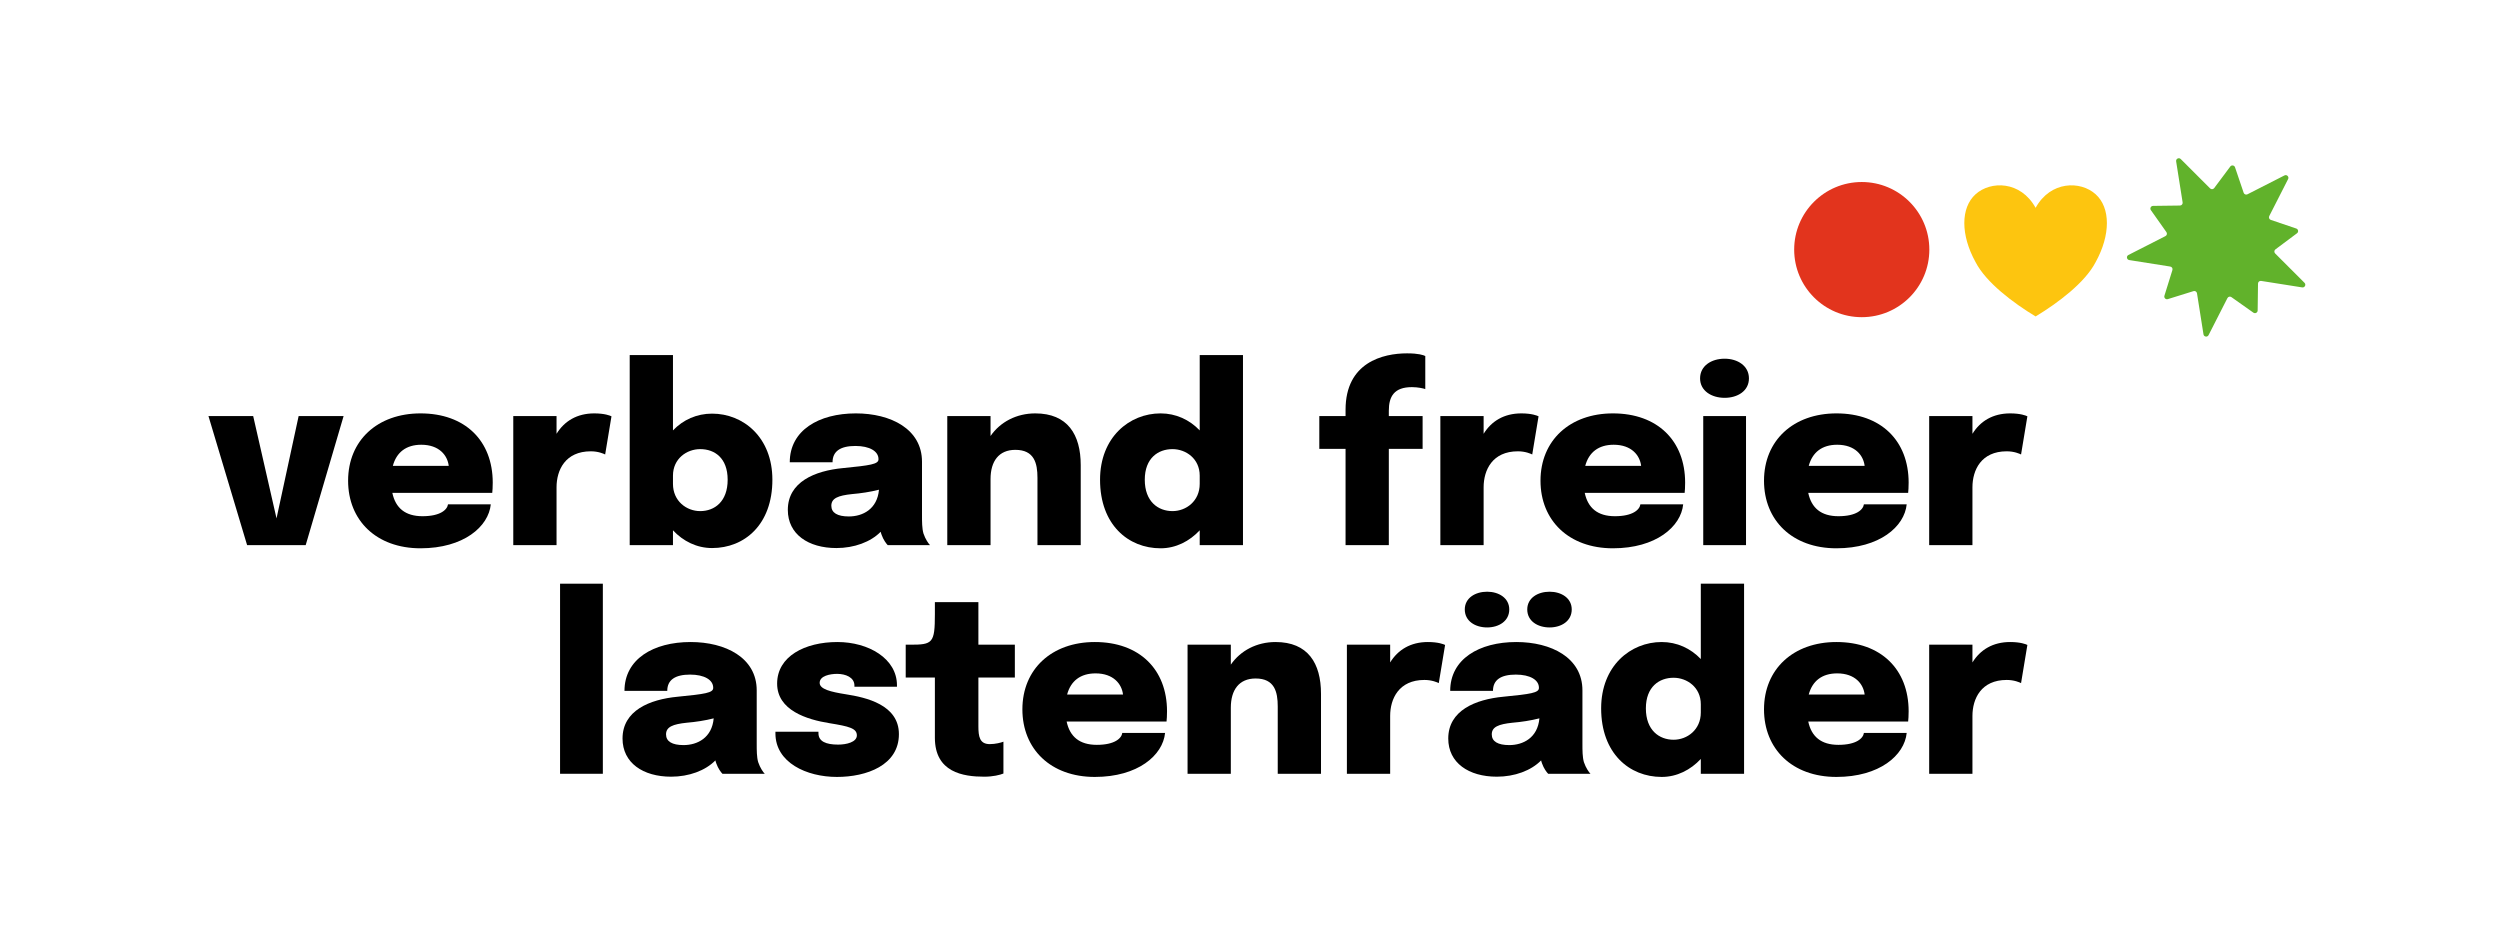
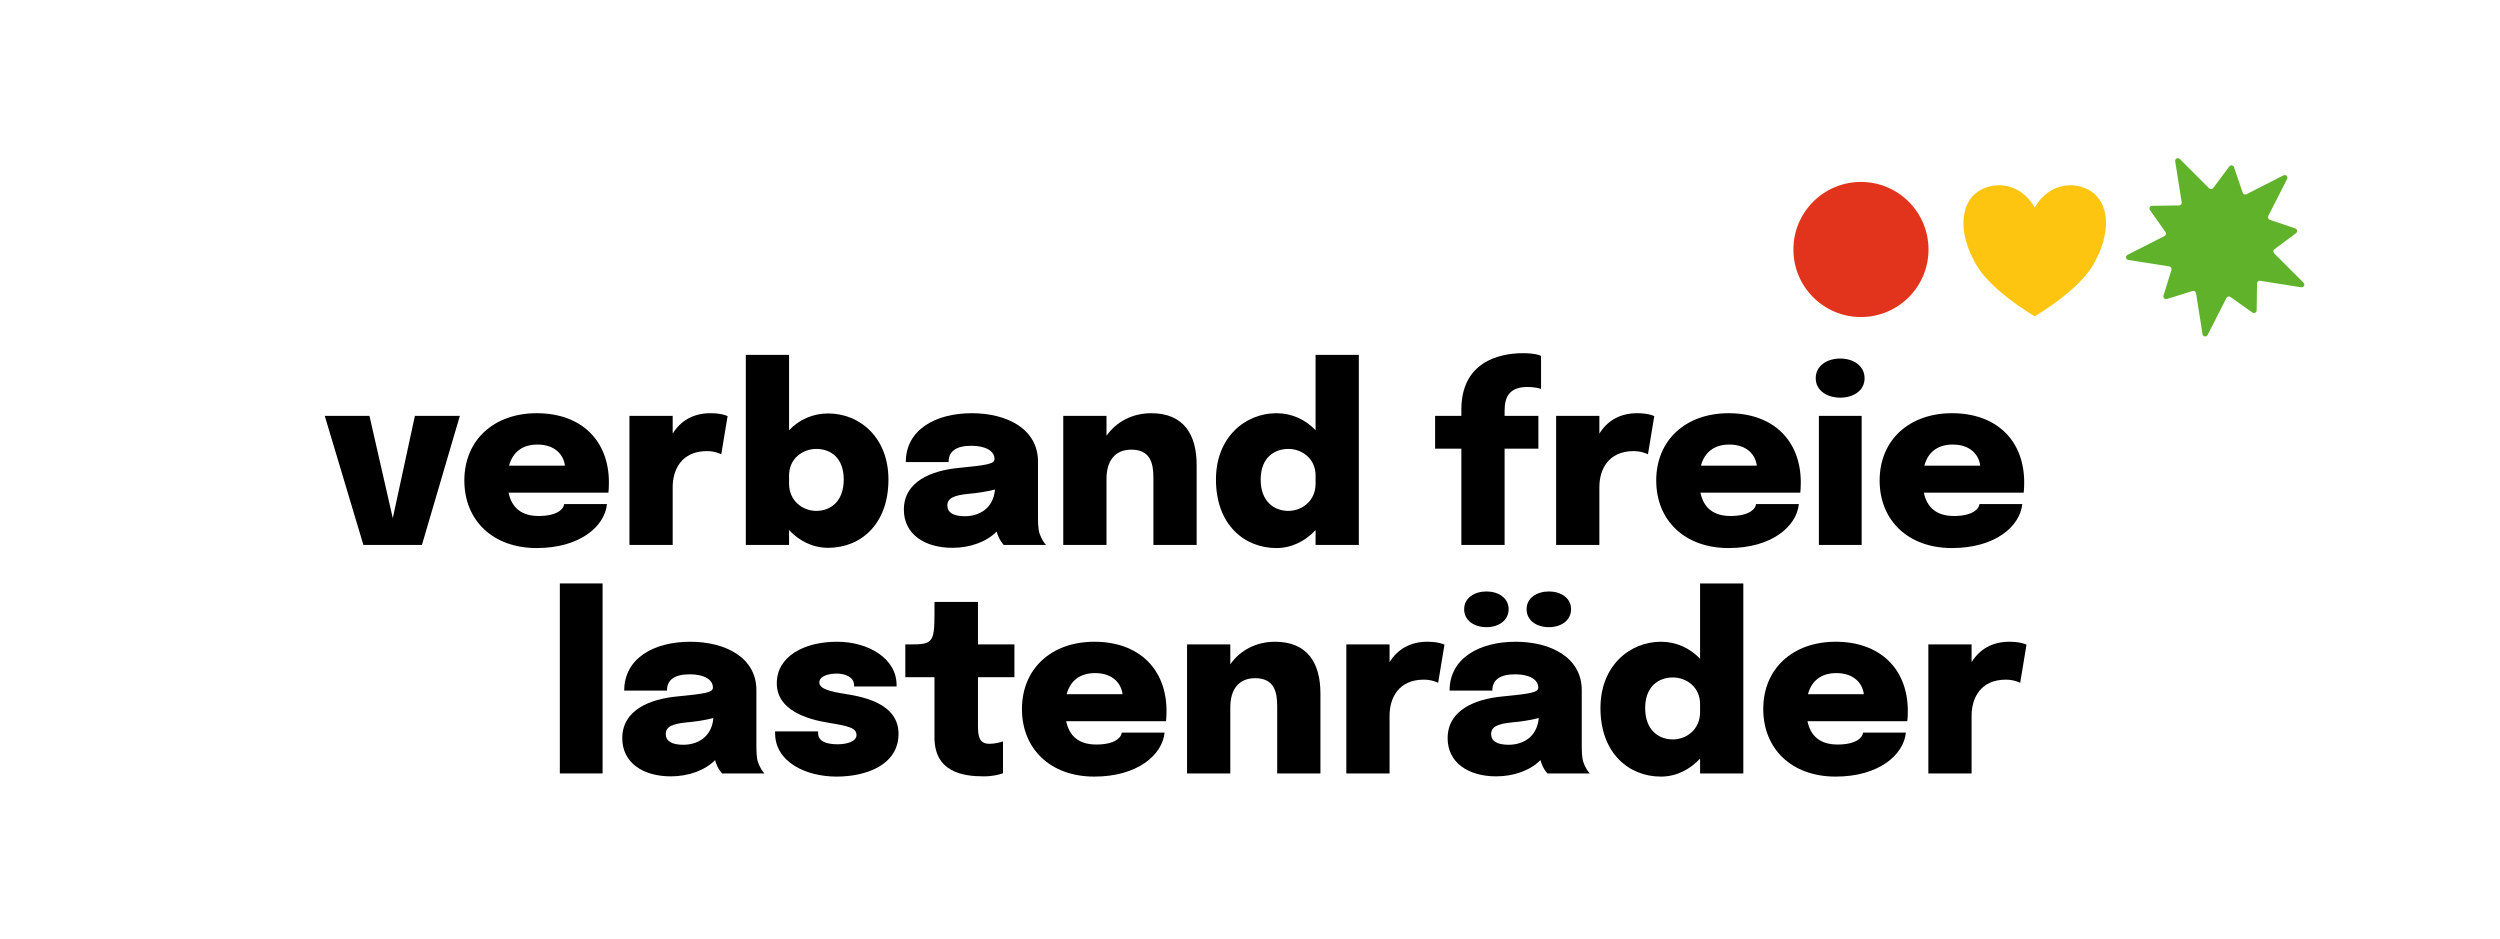
- <svg xmlns="http://www.w3.org/2000/svg" width="100%" height="100%" viewBox="0 0 3461 1300" version="1.1" xml:space="preserve" style="fill-rule:evenodd;clip-rule:evenodd;stroke-linejoin:round;stroke-miterlimit:2;">
-   <rect id="verbandfreierlastenräder" x="0.496" y="0.583" width="3460.33" height="1299.21" style="fill:none;" />
-   <g transform="matrix(6.73787,0,0,6.73787,-3293.88,-3655.89)">
-     <g transform="matrix(49.9432,0,0,49.9432,531.292,654.595)">
+ <svg xmlns="http://www.w3.org/2000/svg" width="100%" height="100%" viewBox="0 0 831 312" version="1.1" xml:space="preserve" style="fill-rule:evenodd;clip-rule:evenodd;stroke-linejoin:round;stroke-miterlimit:2;">
+   <rect id="verbandfreierlastenräder" x="0.119" y="0.14" width="830.478" height="311.811" style="fill:none;" />
+   <g transform="matrix(1.61709,0,0,1.61709,-790.53,-877.414)">
+     <g transform="matrix(49.9432,0,0,49.9432,555.215,654.595)">
      <path d="M0.564,-0.531l-0.185,-0l-0.091,0.421l-0.096,-0.421l-0.184,-0l0.159,0.531l0.241,-0l0.156,-0.531Z" style="fill-rule:nonzero;" />
    </g>
-     <g transform="matrix(49.9432,0,0,49.9432,558.936,654.595)">
+     <g transform="matrix(49.9432,0,0,49.9432,582.859,654.595)">
      <path d="M0.616,-0.168l-0.176,-0c-0.003,0.022 -0.031,0.049 -0.105,0.049c-0.071,0 -0.111,-0.034 -0.124,-0.096l0.411,0c0.001,-0.008 0.002,-0.024 0.002,-0.042c-0,-0.173 -0.114,-0.285 -0.297,-0.285c-0.177,0 -0.298,0.111 -0.298,0.277c0,0.163 0.116,0.278 0.298,0.278c0.177,-0 0.28,-0.089 0.289,-0.181Zm-0.286,-0.245c0.074,0 0.108,0.044 0.113,0.087l-0.23,-0c0.015,-0.056 0.055,-0.087 0.117,-0.087Z" style="fill-rule:nonzero;" />
    </g>
-     <g transform="matrix(49.9432,0,0,49.9432,591.524,654.595)">
+     <g transform="matrix(49.9432,0,0,49.9432,615.446,654.595)">
      <path d="M0.056,-0l0.178,-0l0,-0.238c0,-0.071 0.036,-0.148 0.141,-0.148c0.031,0 0.053,0.01 0.059,0.013l0.026,-0.157c-0.006,-0.003 -0.028,-0.012 -0.071,-0.012c-0.071,0 -0.123,0.032 -0.155,0.084l0,-0.073l-0.178,-0l-0,0.531Z" style="fill-rule:nonzero;" />
    </g>
-     <g transform="matrix(49.9432,0,0,49.9432,615.446,654.595)">
+     <g transform="matrix(49.9432,0,0,49.9432,639.369,654.595)">
      <path d="M0.056,-0l0.178,-0l0,-0.061c0.042,0.045 0.098,0.073 0.161,0.073c0.133,0 0.248,-0.096 0.248,-0.281c0,-0.175 -0.12,-0.272 -0.248,-0.272c-0.063,-0 -0.119,0.025 -0.161,0.069l0,-0.31l-0.178,0l-0,0.782Zm0.29,-0.395c0.06,-0 0.113,0.037 0.113,0.126c0,0.09 -0.054,0.129 -0.113,0.129c-0.056,0 -0.112,-0.041 -0.112,-0.112l0,-0.034c0,-0.07 0.057,-0.109 0.112,-0.109Z" style="fill-rule:nonzero;" />
    </g>
-     <g transform="matrix(49.9432,0,0,49.9432,649.033,654.595)">
+     <g transform="matrix(49.9432,0,0,49.9432,672.956,654.595)">
      <path d="M0.234,0.012c0.073,-0 0.141,-0.025 0.182,-0.067c0.001,0.004 0.002,0.008 0.004,0.013c0.007,0.02 0.019,0.036 0.025,0.042l0.174,0c-0.006,-0.006 -0.019,-0.024 -0.027,-0.048c-0.006,-0.021 -0.006,-0.048 -0.006,-0.077l-0,-0.218c-0,-0.135 -0.129,-0.199 -0.272,-0.199c-0.153,0 -0.272,0.07 -0.272,0.201l0.176,0c0,-0.045 0.032,-0.067 0.094,-0.067c0.059,-0 0.095,0.022 0.095,0.054l-0,0.001c-0,0.02 -0.034,0.025 -0.146,0.036c-0.116,0.011 -0.227,0.057 -0.227,0.172c0,0.1 0.084,0.157 0.2,0.157Zm0.051,-0.13c-0.047,-0 -0.072,-0.015 -0.072,-0.044c0,-0.031 0.028,-0.042 0.085,-0.048c0.036,-0.003 0.076,-0.009 0.111,-0.018c-0.007,0.08 -0.067,0.11 -0.124,0.11Z" style="fill-rule:nonzero;" />
    </g>
-     <g transform="matrix(49.9432,0,0,49.9432,680.697,654.595)">
+     <g transform="matrix(49.9432,0,0,49.9432,704.62,654.595)">
      <path d="M0.056,-0l0.178,-0l-0,-0.272c-0,-0.073 0.034,-0.12 0.102,-0.12c0.078,-0 0.091,0.055 0.091,0.115l0,0.277l0.178,-0l0,-0.329c0,-0.126 -0.054,-0.213 -0.187,-0.213c-0.077,0 -0.144,0.035 -0.184,0.093l-0,-0.082l-0.178,-0l-0,0.531Z" style="fill-rule:nonzero;" />
    </g>
-     <g transform="matrix(49.9432,0,0,49.9432,713.435,654.595)">
+     <g transform="matrix(49.9432,0,0,49.9432,737.358,654.595)">
      <path d="M0.278,0.013c0.063,-0 0.119,-0.029 0.161,-0.074l-0,0.061l0.178,-0l0,-0.782l-0.178,0l-0,0.31c-0.042,-0.044 -0.098,-0.07 -0.161,-0.07c-0.128,0 -0.249,0.098 -0.249,0.273c0,0.185 0.116,0.282 0.249,0.282Zm0.049,-0.153c-0.059,0 -0.114,-0.039 -0.114,-0.129c0,-0.089 0.055,-0.126 0.114,-0.126c0.055,-0 0.112,0.039 0.112,0.109l-0,0.034c-0,0.071 -0.056,0.112 -0.112,0.112Z" style="fill-rule:nonzero;" />
    </g>
-     <g transform="matrix(49.9432,0,0,49.9432,759.383,654.595)">
+     <g transform="matrix(49.9432,0,0,49.9432,783.305,654.595)">
      <path d="M0.119,-0l0.178,-0l0,-0.396l0.139,-0l-0,-0.135l-0.139,-0l0,-0.022c0,-0.059 0.022,-0.097 0.095,-0.097c0.024,0 0.047,0.005 0.055,0.008l0,-0.136c-0.008,-0.004 -0.028,-0.011 -0.075,-0.011c-0.099,0 -0.253,0.037 -0.253,0.232l0,0.026l-0.108,-0l-0,0.135l0.108,-0l0,0.396Z" style="fill-rule:nonzero;" />
    </g>
-     <g transform="matrix(49.9432,0,0,49.9432,782.007,654.595)">
+     <g transform="matrix(49.9432,0,0,49.9432,805.93,654.595)">
      <path d="M0.056,-0l0.178,-0l0,-0.238c0,-0.071 0.036,-0.148 0.141,-0.148c0.031,0 0.053,0.01 0.059,0.013l0.026,-0.157c-0.006,-0.003 -0.028,-0.012 -0.071,-0.012c-0.071,0 -0.123,0.032 -0.155,0.084l0,-0.073l-0.178,-0l-0,0.531Z" style="fill-rule:nonzero;" />
    </g>
-     <g transform="matrix(49.9432,0,0,49.9432,803.932,654.595)">
+     <g transform="matrix(49.9432,0,0,49.9432,827.855,654.595)">
      <path d="M0.616,-0.168l-0.176,-0c-0.003,0.022 -0.031,0.049 -0.105,0.049c-0.071,0 -0.111,-0.034 -0.124,-0.096l0.411,0c0.001,-0.008 0.002,-0.024 0.002,-0.042c-0,-0.173 -0.114,-0.285 -0.297,-0.285c-0.177,0 -0.298,0.111 -0.298,0.277c0,0.163 0.116,0.278 0.298,0.278c0.177,-0 0.28,-0.089 0.289,-0.181Zm-0.286,-0.245c0.074,0 0.108,0.044 0.113,0.087l-0.23,-0c0.015,-0.056 0.055,-0.087 0.117,-0.087Z" style="fill-rule:nonzero;" />
    </g>
-     <g transform="matrix(49.9432,0,0,49.9432,836.52,654.595)">
+     <g transform="matrix(49.9432,0,0,49.9432,860.443,654.595)">
      <path d="M0.134,-0.606c0.053,0 0.1,-0.028 0.1,-0.08c0,-0.052 -0.047,-0.081 -0.1,-0.081c-0.054,0 -0.101,0.029 -0.101,0.081c0,0.051 0.047,0.08 0.101,0.08Zm-0.088,0.606l0.176,-0l0,-0.531l-0.176,-0l-0,0.531Z" style="fill-rule:nonzero;" />
    </g>
-     <g transform="matrix(49.9432,0,0,49.9432,849.855,654.595)">
+     <g transform="matrix(49.9432,0,0,49.9432,873.777,654.595)">
      <path d="M0.616,-0.168l-0.176,-0c-0.003,0.022 -0.031,0.049 -0.105,0.049c-0.071,0 -0.111,-0.034 -0.124,-0.096l0.411,0c0.001,-0.008 0.002,-0.024 0.002,-0.042c-0,-0.173 -0.114,-0.285 -0.297,-0.285c-0.177,0 -0.298,0.111 -0.298,0.277c0,0.163 0.116,0.278 0.298,0.278c0.177,-0 0.28,-0.089 0.289,-0.181Zm-0.286,-0.245c0.074,0 0.108,0.044 0.113,0.087l-0.23,-0c0.015,-0.056 0.055,-0.087 0.117,-0.087Z" style="fill-rule:nonzero;" />
-     </g>
-     <g transform="matrix(49.9432,0,0,49.9432,882.443,654.595)">
-       <path d="M0.056,-0l0.178,-0l0,-0.238c0,-0.071 0.036,-0.148 0.141,-0.148c0.031,0 0.053,0.01 0.059,0.013l0.026,-0.157c-0.006,-0.003 -0.028,-0.012 -0.071,-0.012c-0.071,0 -0.123,0.032 -0.155,0.084l0,-0.073l-0.178,-0l-0,0.531Z" style="fill-rule:nonzero;" />
    </g>
    <g transform="matrix(49.9432,0,0,49.9432,600.788,701.572)">
      <rect x="0.063" y="-0.782" width="0.176" height="0.782" style="fill-rule:nonzero;" />
    </g>
    <g transform="matrix(49.9432,0,0,49.9432,615.072,701.572)">
      <path d="M0.234,0.012c0.073,-0 0.141,-0.025 0.182,-0.067c0.001,0.004 0.002,0.008 0.004,0.013c0.007,0.02 0.019,0.036 0.025,0.042l0.174,0c-0.006,-0.006 -0.019,-0.024 -0.027,-0.048c-0.006,-0.021 -0.006,-0.048 -0.006,-0.077l-0,-0.218c-0,-0.135 -0.129,-0.199 -0.272,-0.199c-0.153,0 -0.272,0.07 -0.272,0.201l0.176,0c0,-0.045 0.032,-0.067 0.094,-0.067c0.059,-0 0.095,0.022 0.095,0.054l-0,0.001c-0,0.02 -0.034,0.025 -0.146,0.036c-0.116,0.011 -0.227,0.057 -0.227,0.172c0,0.1 0.084,0.157 0.2,0.157Zm0.051,-0.13c-0.047,-0 -0.072,-0.015 -0.072,-0.044c0,-0.031 0.028,-0.042 0.085,-0.048c0.036,-0.003 0.076,-0.009 0.111,-0.018c-0.007,0.08 -0.067,0.11 -0.124,0.11Z" style="fill-rule:nonzero;" />
    </g>
    <g transform="matrix(49.9432,0,0,49.9432,646.736,701.572)">
      <path d="M0.282,0.013c0.122,-0 0.255,-0.048 0.255,-0.176c-0,-0.121 -0.135,-0.151 -0.218,-0.164c-0.063,-0.01 -0.108,-0.021 -0.108,-0.047c-0,-0.029 0.043,-0.037 0.072,-0.037c0.034,-0 0.071,0.014 0.071,0.048l0,0.005l0.175,0l0,-0.006c0,-0.11 -0.117,-0.178 -0.245,-0.178c-0.134,0 -0.248,0.059 -0.248,0.171c0,0.11 0.122,0.148 0.216,0.163c0.08,0.013 0.112,0.021 0.112,0.05c0,0.028 -0.043,0.038 -0.077,0.038c-0.05,0 -0.081,-0.013 -0.081,-0.047l0,-0.006l-0.177,0l0,0.007c0,0.12 0.128,0.179 0.253,0.179Z" style="fill-rule:nonzero;" />
    </g>
    <g transform="matrix(49.9432,0,0,49.9432,674.404,701.572)">
      <path d="M0.334,0.012c0.036,0 0.064,-0.007 0.079,-0.013l-0,-0.131c-0.01,0.004 -0.033,0.01 -0.056,0.01c-0.042,-0 -0.047,-0.031 -0.047,-0.074l0,-0.2l0.15,-0l0,-0.135l-0.15,-0l0,-0.175l-0.179,0l0,0.049c0,0.12 -0.009,0.126 -0.102,0.126l-0.018,-0l-0,0.135l0.12,-0l0,0.248c0,0.142 0.116,0.16 0.203,0.16Z" style="fill-rule:nonzero;" />
    </g>
    <g transform="matrix(49.9432,0,0,49.9432,697.478,701.572)">
      <path d="M0.616,-0.168l-0.176,-0c-0.003,0.022 -0.031,0.049 -0.105,0.049c-0.071,0 -0.111,-0.034 -0.124,-0.096l0.411,0c0.001,-0.008 0.002,-0.024 0.002,-0.042c-0,-0.173 -0.114,-0.285 -0.297,-0.285c-0.177,0 -0.298,0.111 -0.298,0.277c0,0.163 0.116,0.278 0.298,0.278c0.177,-0 0.28,-0.089 0.289,-0.181Zm-0.286,-0.245c0.074,0 0.108,0.044 0.113,0.087l-0.23,-0c0.015,-0.056 0.055,-0.087 0.117,-0.087Z" style="fill-rule:nonzero;" />
    </g>
    <g transform="matrix(49.9432,0,0,49.9432,730.066,701.572)">
      <path d="M0.056,-0l0.178,-0l-0,-0.272c-0,-0.073 0.034,-0.12 0.102,-0.12c0.078,-0 0.091,0.055 0.091,0.115l0,0.277l0.178,-0l0,-0.329c0,-0.126 -0.054,-0.213 -0.187,-0.213c-0.077,0 -0.144,0.035 -0.184,0.093l-0,-0.082l-0.178,-0l-0,0.531Z" style="fill-rule:nonzero;" />
    </g>
    <g transform="matrix(49.9432,0,0,49.9432,762.804,701.572)">
      <path d="M0.056,-0l0.178,-0l0,-0.238c0,-0.071 0.036,-0.148 0.141,-0.148c0.031,0 0.053,0.01 0.059,0.013l0.026,-0.157c-0.006,-0.003 -0.028,-0.012 -0.071,-0.012c-0.071,0 -0.123,0.032 -0.155,0.084l0,-0.073l-0.178,-0l-0,0.531Z" style="fill-rule:nonzero;" />
    </g>
    <g transform="matrix(49.9432,0,0,49.9432,784.729,701.572)">
      <path d="M0.194,-0.602c0.048,0 0.091,-0.026 0.091,-0.074c0,-0.047 -0.043,-0.073 -0.091,-0.073c-0.049,-0 -0.092,0.026 -0.092,0.073c0,0.048 0.043,0.074 0.092,0.074Zm0.257,0c0.048,0 0.091,-0.026 0.091,-0.074c0,-0.047 -0.043,-0.073 -0.091,-0.073c-0.049,-0 -0.092,0.026 -0.092,0.073c0,0.048 0.043,0.074 0.092,0.074Zm-0.217,0.614c0.073,-0 0.141,-0.025 0.182,-0.067c0.001,0.004 0.002,0.008 0.004,0.013c0.007,0.02 0.019,0.036 0.025,0.042l0.174,-0c-0.006,-0.006 -0.019,-0.024 -0.027,-0.048c-0.006,-0.021 -0.006,-0.048 -0.006,-0.077l-0,-0.218c-0,-0.135 -0.129,-0.199 -0.272,-0.199c-0.153,0 -0.272,0.07 -0.272,0.201l0.176,0c0,-0.045 0.032,-0.067 0.094,-0.067c0.059,-0 0.095,0.022 0.095,0.054l-0,0.001c-0,0.02 -0.034,0.025 -0.146,0.036c-0.116,0.011 -0.227,0.057 -0.227,0.172c0,0.1 0.084,0.157 0.2,0.157Zm0.051,-0.13c-0.047,-0 -0.072,-0.015 -0.072,-0.044c0,-0.031 0.028,-0.042 0.085,-0.048c0.036,-0.003 0.076,-0.009 0.111,-0.018c-0.007,0.08 -0.067,0.11 -0.124,0.11Z" style="fill-rule:nonzero;" />
    </g>
    <g transform="matrix(49.9432,0,0,49.9432,816.393,701.572)">
      <path d="M0.278,0.013c0.063,-0 0.119,-0.029 0.161,-0.074l-0,0.061l0.178,-0l0,-0.782l-0.178,0l-0,0.31c-0.042,-0.044 -0.098,-0.07 -0.161,-0.07c-0.128,0 -0.249,0.098 -0.249,0.273c0,0.185 0.116,0.282 0.249,0.282Zm0.049,-0.153c-0.059,0 -0.114,-0.039 -0.114,-0.129c0,-0.089 0.055,-0.126 0.114,-0.126c0.055,-0 0.112,0.039 0.112,0.109l-0,0.034c-0,0.071 -0.056,0.112 -0.112,0.112Z" style="fill-rule:nonzero;" />
    </g>
    <g transform="matrix(49.9432,0,0,49.9432,849.855,701.572)">
      <path d="M0.616,-0.168l-0.176,-0c-0.003,0.022 -0.031,0.049 -0.105,0.049c-0.071,0 -0.111,-0.034 -0.124,-0.096l0.411,0c0.001,-0.008 0.002,-0.024 0.002,-0.042c-0,-0.173 -0.114,-0.285 -0.297,-0.285c-0.177,0 -0.298,0.111 -0.298,0.277c0,0.163 0.116,0.278 0.298,0.278c0.177,-0 0.28,-0.089 0.289,-0.181Zm-0.286,-0.245c0.074,0 0.108,0.044 0.113,0.087l-0.23,-0c0.015,-0.056 0.055,-0.087 0.117,-0.087Z" style="fill-rule:nonzero;" />
    </g>
    <g transform="matrix(49.9432,0,0,49.9432,882.443,701.572)">
      <path d="M0.056,-0l0.178,-0l0,-0.238c0,-0.071 0.036,-0.148 0.141,-0.148c0.031,0 0.053,0.01 0.059,0.013l0.026,-0.157c-0.006,-0.003 -0.028,-0.012 -0.071,-0.012c-0.071,0 -0.123,0.032 -0.155,0.084l0,-0.073l-0.178,-0l-0,0.531Z" style="fill-rule:nonzero;" />
    </g>
  </g>
  <g>
-     <path d="M2670.98,345.543c-0,-51.672 -41.889,-93.561 -93.561,-93.561c-51.667,0 -93.556,41.889 -93.556,93.561c-0,51.671 41.889,93.561 93.556,93.561c51.672,-0 93.561,-41.89 93.561,-93.561" style="fill:#e2341d;" />
-     <path d="M2818.09,287.714c20.778,-37.593 62.333,-37.593 83.111,-18.796c20.778,18.796 20.778,56.39 -0,93.983c-14.545,28.196 -51.945,56.391 -83.111,75.187c-31.167,-18.796 -68.566,-46.991 -83.111,-75.187c-20.778,-37.593 -20.778,-75.187 0,-93.983c20.778,-18.797 62.333,-18.797 83.111,18.796Z" style="fill:#fdc50f;" />
-     <path d="M3167.66,247.911l-26.124,51.249c-1.038,2.038 -0.028,4.518 2.135,5.253l35.286,11.953c2.857,0.968 3.457,4.75 1.038,6.555l-29.875,22.301c-1.833,1.363 -2.024,4.038 -0.41,5.653l40.655,40.655c2.569,2.568 0.349,6.919 -3.233,6.351l-56.809,-8.975c-2.257,-0.358 -4.304,1.368 -4.337,3.652l-0.488,37.273c-0.037,3.015 -3.448,4.75 -5.914,3.01l-30.419,-21.509c-1.861,-1.322 -4.467,-0.68 -5.504,1.358l-26.125,51.254c-1.652,3.234 -6.477,2.466 -7.044,-1.121l-8.975,-56.791c-0.358,-2.256 -2.634,-3.675 -4.816,-2.996l-35.588,11.073c-2.885,0.898 -5.593,-1.809 -4.695,-4.694l11.074,-35.584c0.679,-2.182 -0.735,-4.462 -2.992,-4.815l-56.795,-8.98c-3.587,-0.563 -4.355,-5.393 -1.122,-7.04l51.259,-26.129c2.033,-1.038 2.675,-3.638 1.354,-5.504l-21.505,-30.419c-1.744,-2.466 -0.009,-5.877 3.011,-5.914l37.272,-0.488c2.28,-0.028 4.006,-2.08 3.653,-4.337l-8.98,-56.804c-0.568,-3.588 3.787,-5.802 6.351,-3.234l40.655,40.65c1.619,1.62 4.29,1.424 5.658,-0.404l22.295,-29.88c1.81,-2.419 5.588,-1.819 6.556,1.042l11.953,35.282c0.735,2.163 3.219,3.173 5.257,2.135l51.245,-26.12c3.238,-1.652 6.69,1.805 5.043,5.039" style="fill:#61b22b;" />
+     <path d="M641.035,82.93c-0,-12.401 -10.054,-22.454 -22.455,-22.454c-12.4,-0 -22.453,10.053 -22.453,22.454c-0,12.401 10.053,22.455 22.453,22.455c12.401,-0 22.455,-10.054 22.455,-22.455" style="fill:#e2341d;" />
+     <path d="M676.34,69.051c4.987,-9.022 14.96,-9.022 19.947,-4.511c4.987,4.511 4.987,13.534 -0,22.556c-3.491,6.767 -12.467,13.534 -19.947,18.045c-7.48,-4.511 -16.456,-11.278 -19.946,-18.045c-4.987,-9.022 -4.987,-18.045 -0,-22.556c4.986,-4.511 14.96,-4.511 19.946,4.511Z" style="fill:#fdc50f;" />
+     <path d="M760.238,59.499l-6.27,12.299c-0.249,0.49 -0.007,1.085 0.512,1.261l8.469,2.869c0.685,0.232 0.829,1.14 0.249,1.573l-7.17,5.352c-0.44,0.327 -0.486,0.969 -0.098,1.357l9.757,9.757c0.616,0.617 0.084,1.661 -0.776,1.524l-13.635,-2.154c-0.541,-0.086 -1.032,0.329 -1.04,0.877l-0.117,8.945c-0.009,0.724 -0.828,1.14 -1.42,0.723l-7.3,-5.162c-0.447,-0.317 -1.072,-0.163 -1.321,0.326l-6.27,12.301c-0.397,0.776 -1.555,0.591 -1.691,-0.269l-2.154,-13.63c-0.086,-0.542 -0.632,-0.882 -1.156,-0.719l-8.541,2.657c-0.692,0.216 -1.342,-0.434 -1.127,-1.126l2.658,-8.541c0.163,-0.523 -0.176,-1.07 -0.718,-1.155l-13.631,-2.155c-0.861,-0.135 -1.045,-1.295 -0.269,-1.69l12.302,-6.271c0.488,-0.249 0.642,-0.873 0.325,-1.321l-5.161,-7.301c-0.419,-0.591 -0.002,-1.41 0.722,-1.419l8.946,-0.117c0.547,-0.007 0.961,-0.499 0.876,-1.041l-2.155,-13.633c-0.136,-0.861 0.909,-1.392 1.525,-0.776l9.757,9.756c0.388,0.389 1.029,0.342 1.358,-0.097l5.351,-7.171c0.434,-0.581 1.341,-0.437 1.573,0.25l2.869,8.468c0.176,0.519 0.772,0.761 1.261,0.512l12.299,-6.269c0.777,-0.396 1.606,0.434 1.211,1.21" style="fill:#61b22b;" />
  </g>
</svg>
